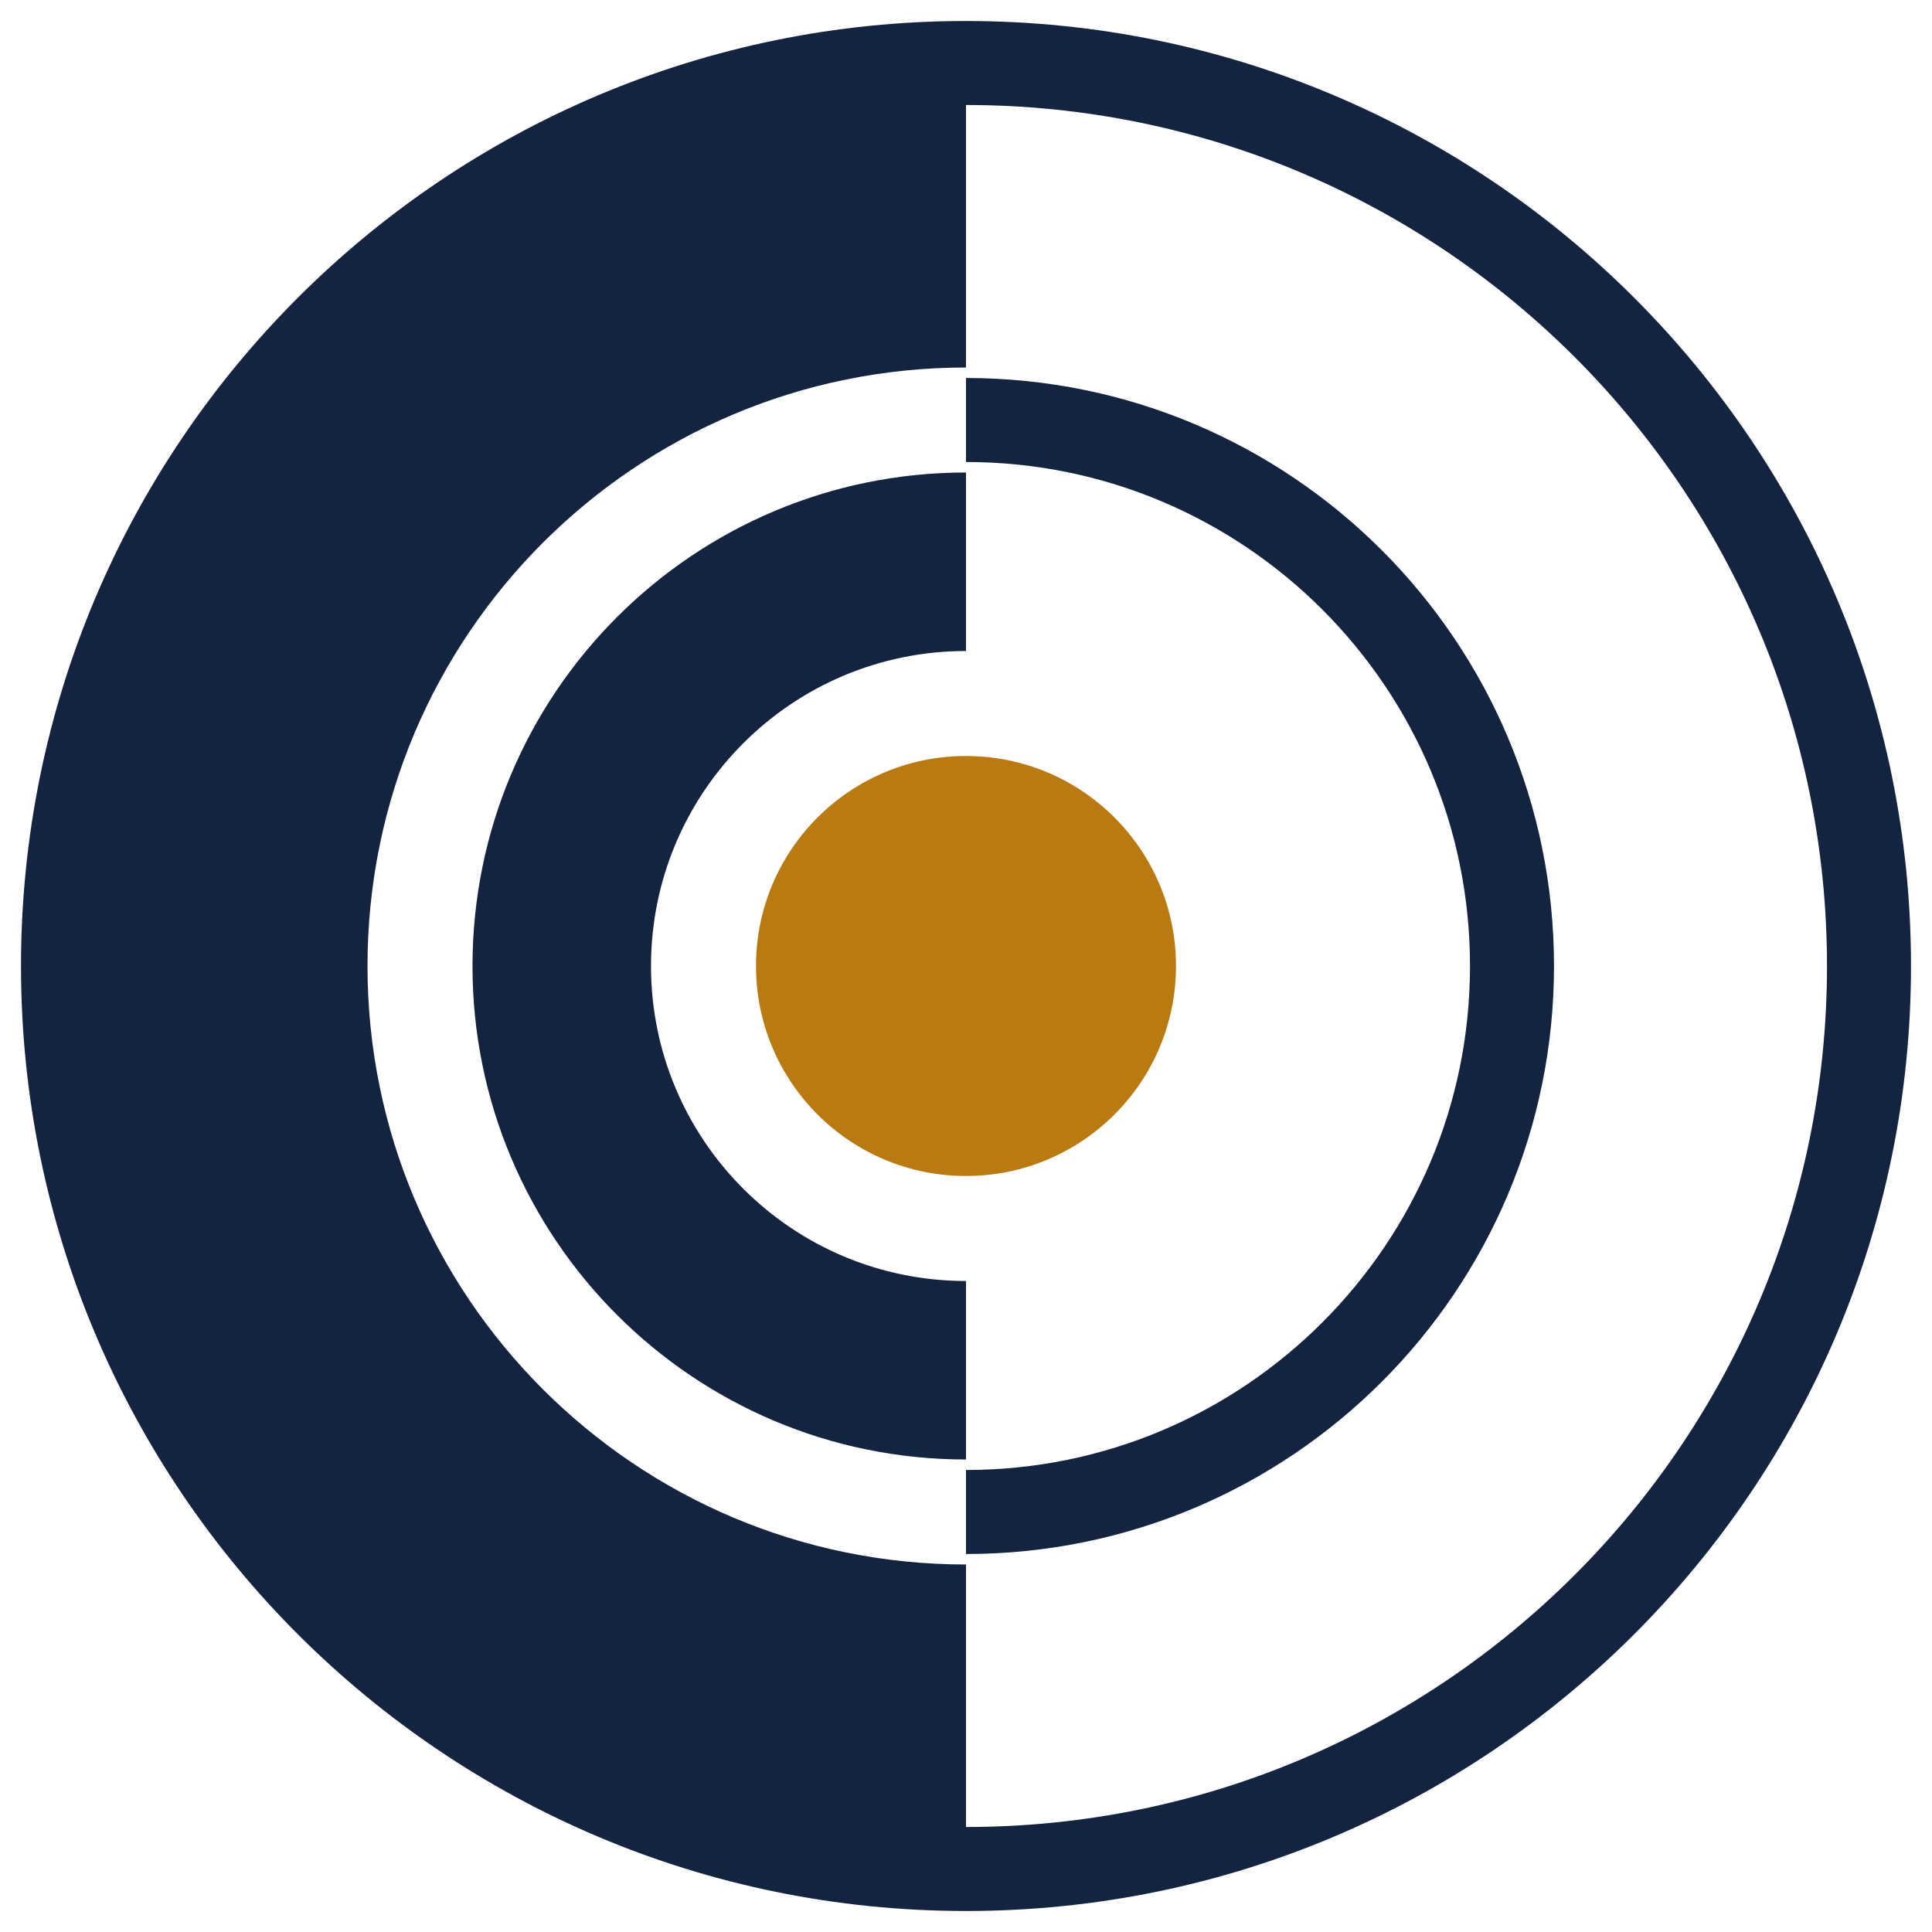
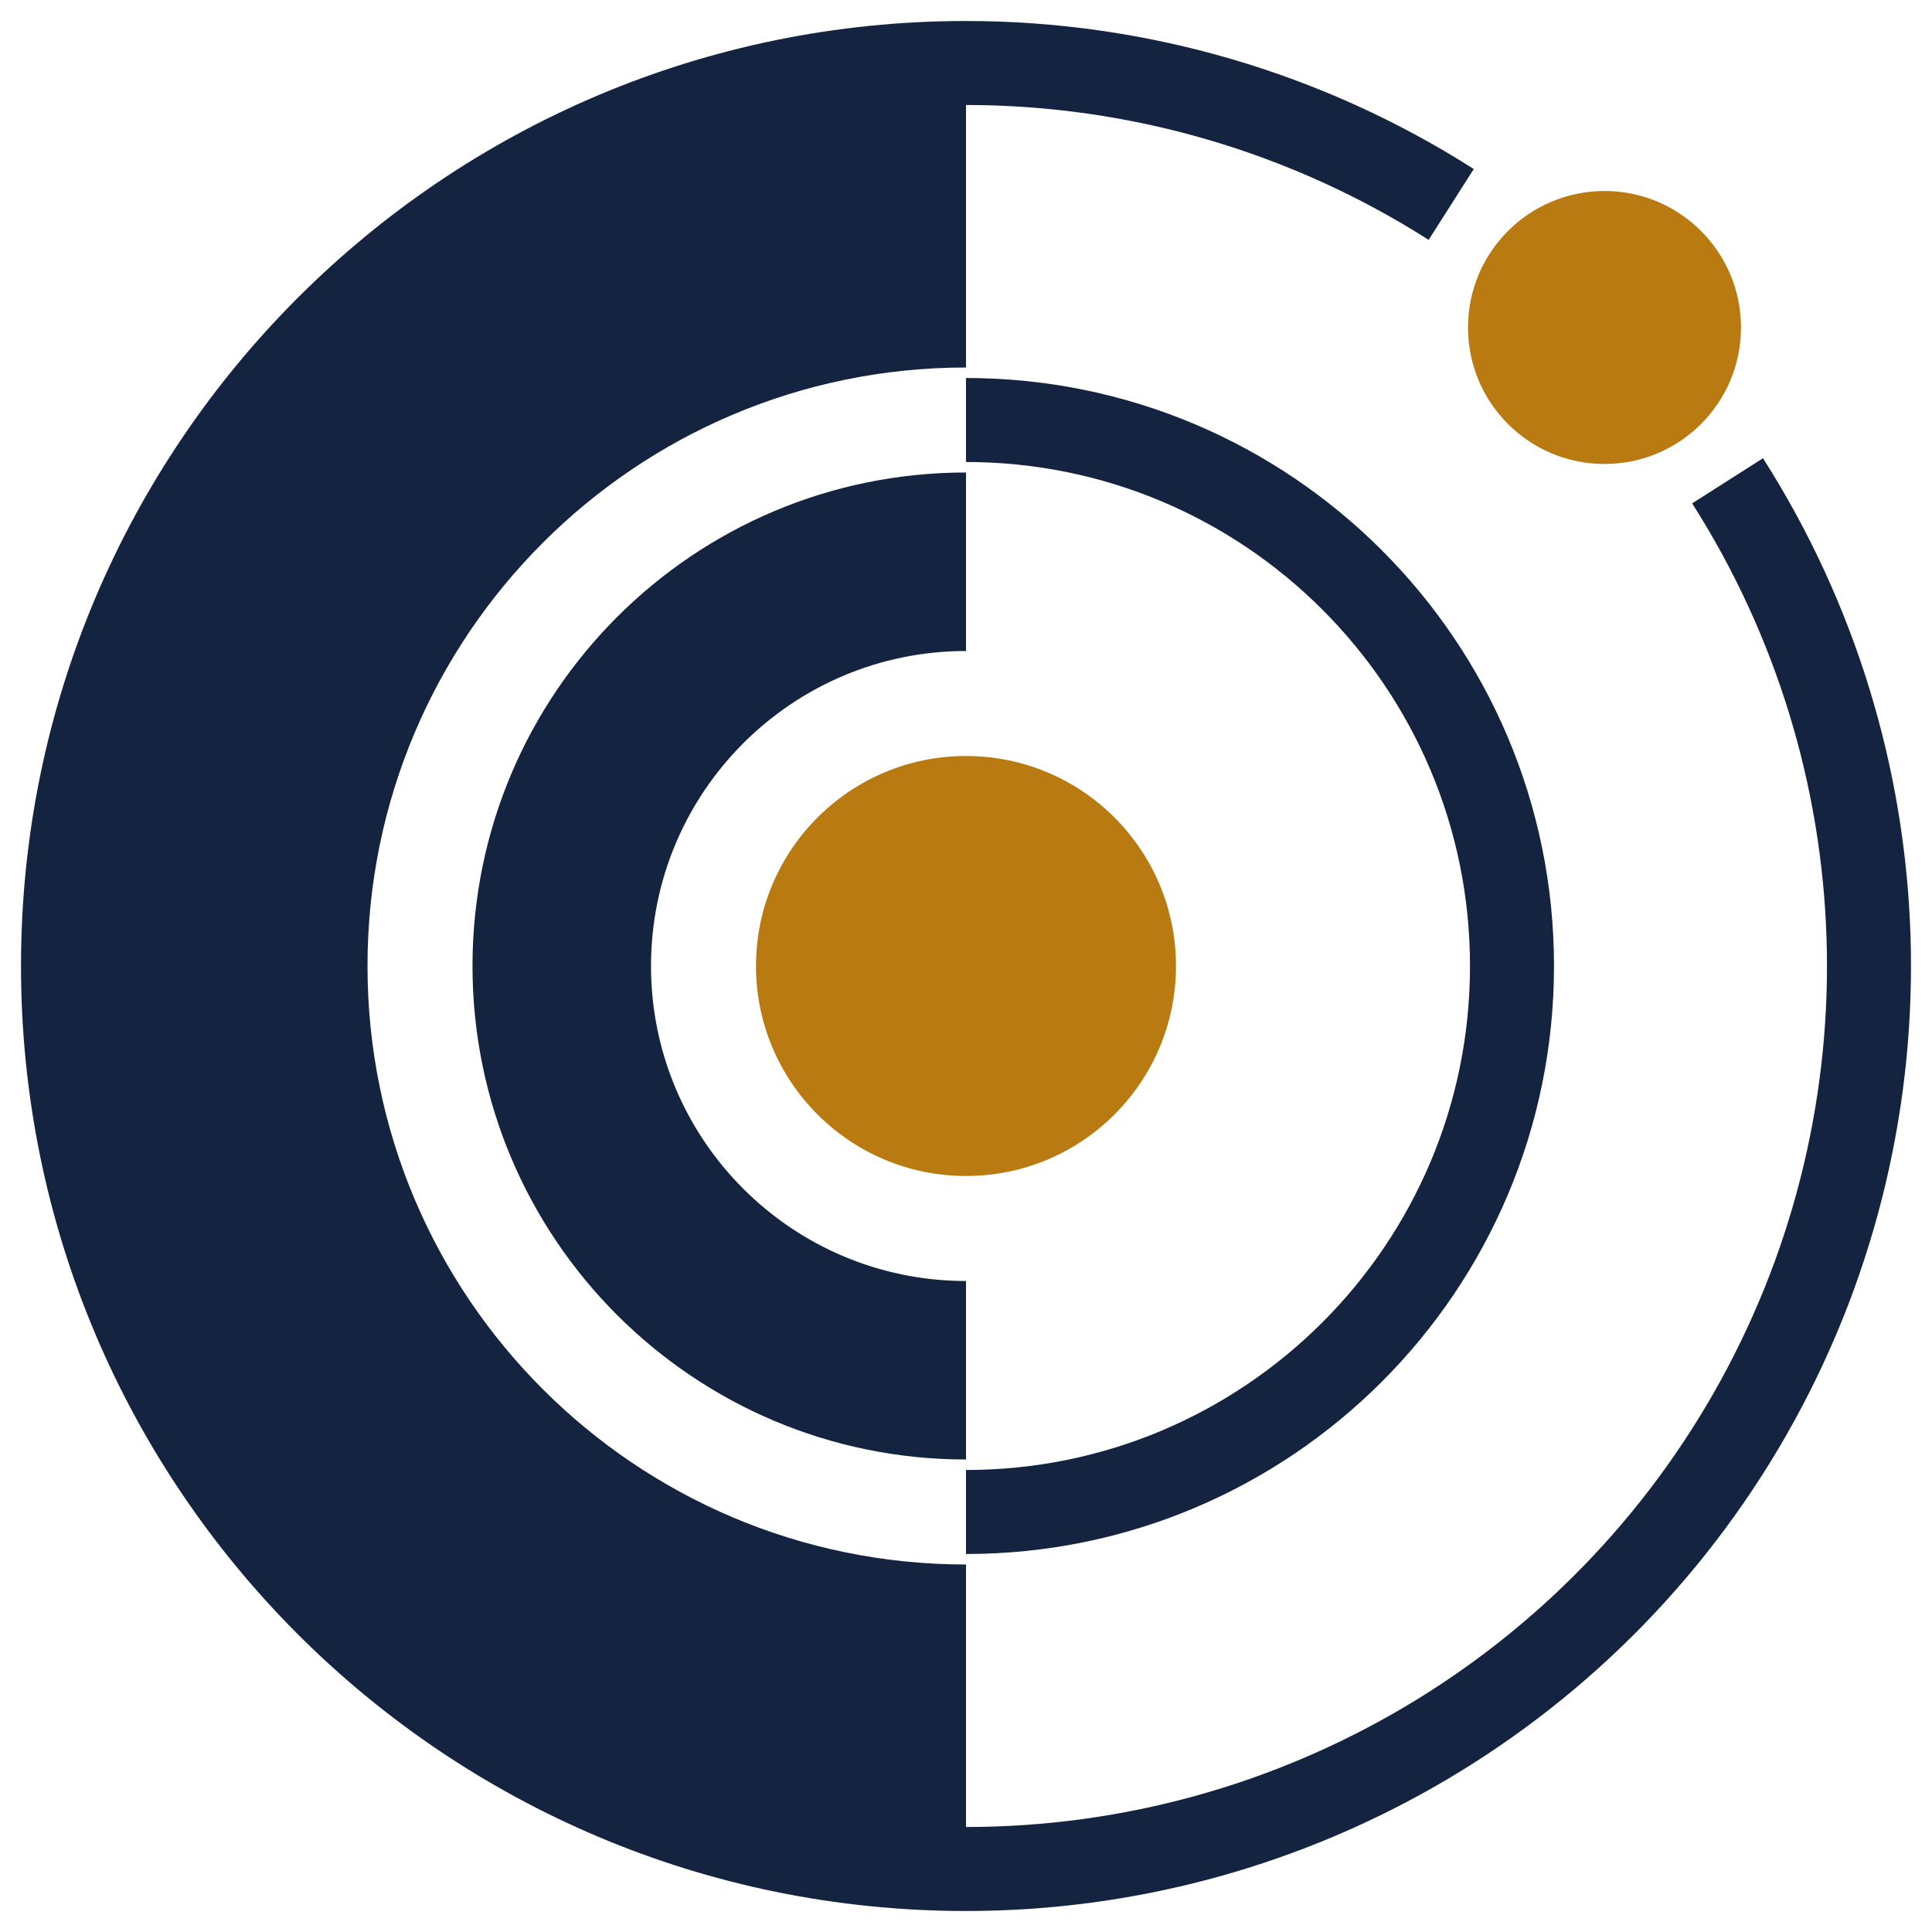
<svg xmlns="http://www.w3.org/2000/svg" viewBox="8 8 184 184" role="img" aria-label="Outpost Mae">
  <style>.m{fill:#14233F}.r{stroke:#14233F}.d{fill:#B97A12}@media (prefers-color-scheme:dark){.m{fill:#F3EDE0}.r{stroke:#F3EDE0}.d{fill:#D9982B}}</style>
  <path class="m" d="M100 10 A90 90 0 0 0 100 190 L100 157 A57 57 0 0 1 100 43 Z M100 53 A47 47 0 0 0 100 147 L100 130 A30 30 0 0 1 100 70 Z" />
  <g class="r" fill="none" stroke-width="8">
    <path d="M100 48 A52 52 0 0 1 100 152" />
-     <path d="M100 14 A86 86 0 0 1 100 186" />
+     <path d="M100 14 A86 86 0 0 1 146.21 27.47 M172.53 53.79 A86 86 0 0 1 100 186" />
  </g>
  <circle class="d" cx="100" cy="100" r="20" />
+   <circle class="d" cx="160.81" cy="39.19" r="13" />
</svg>
